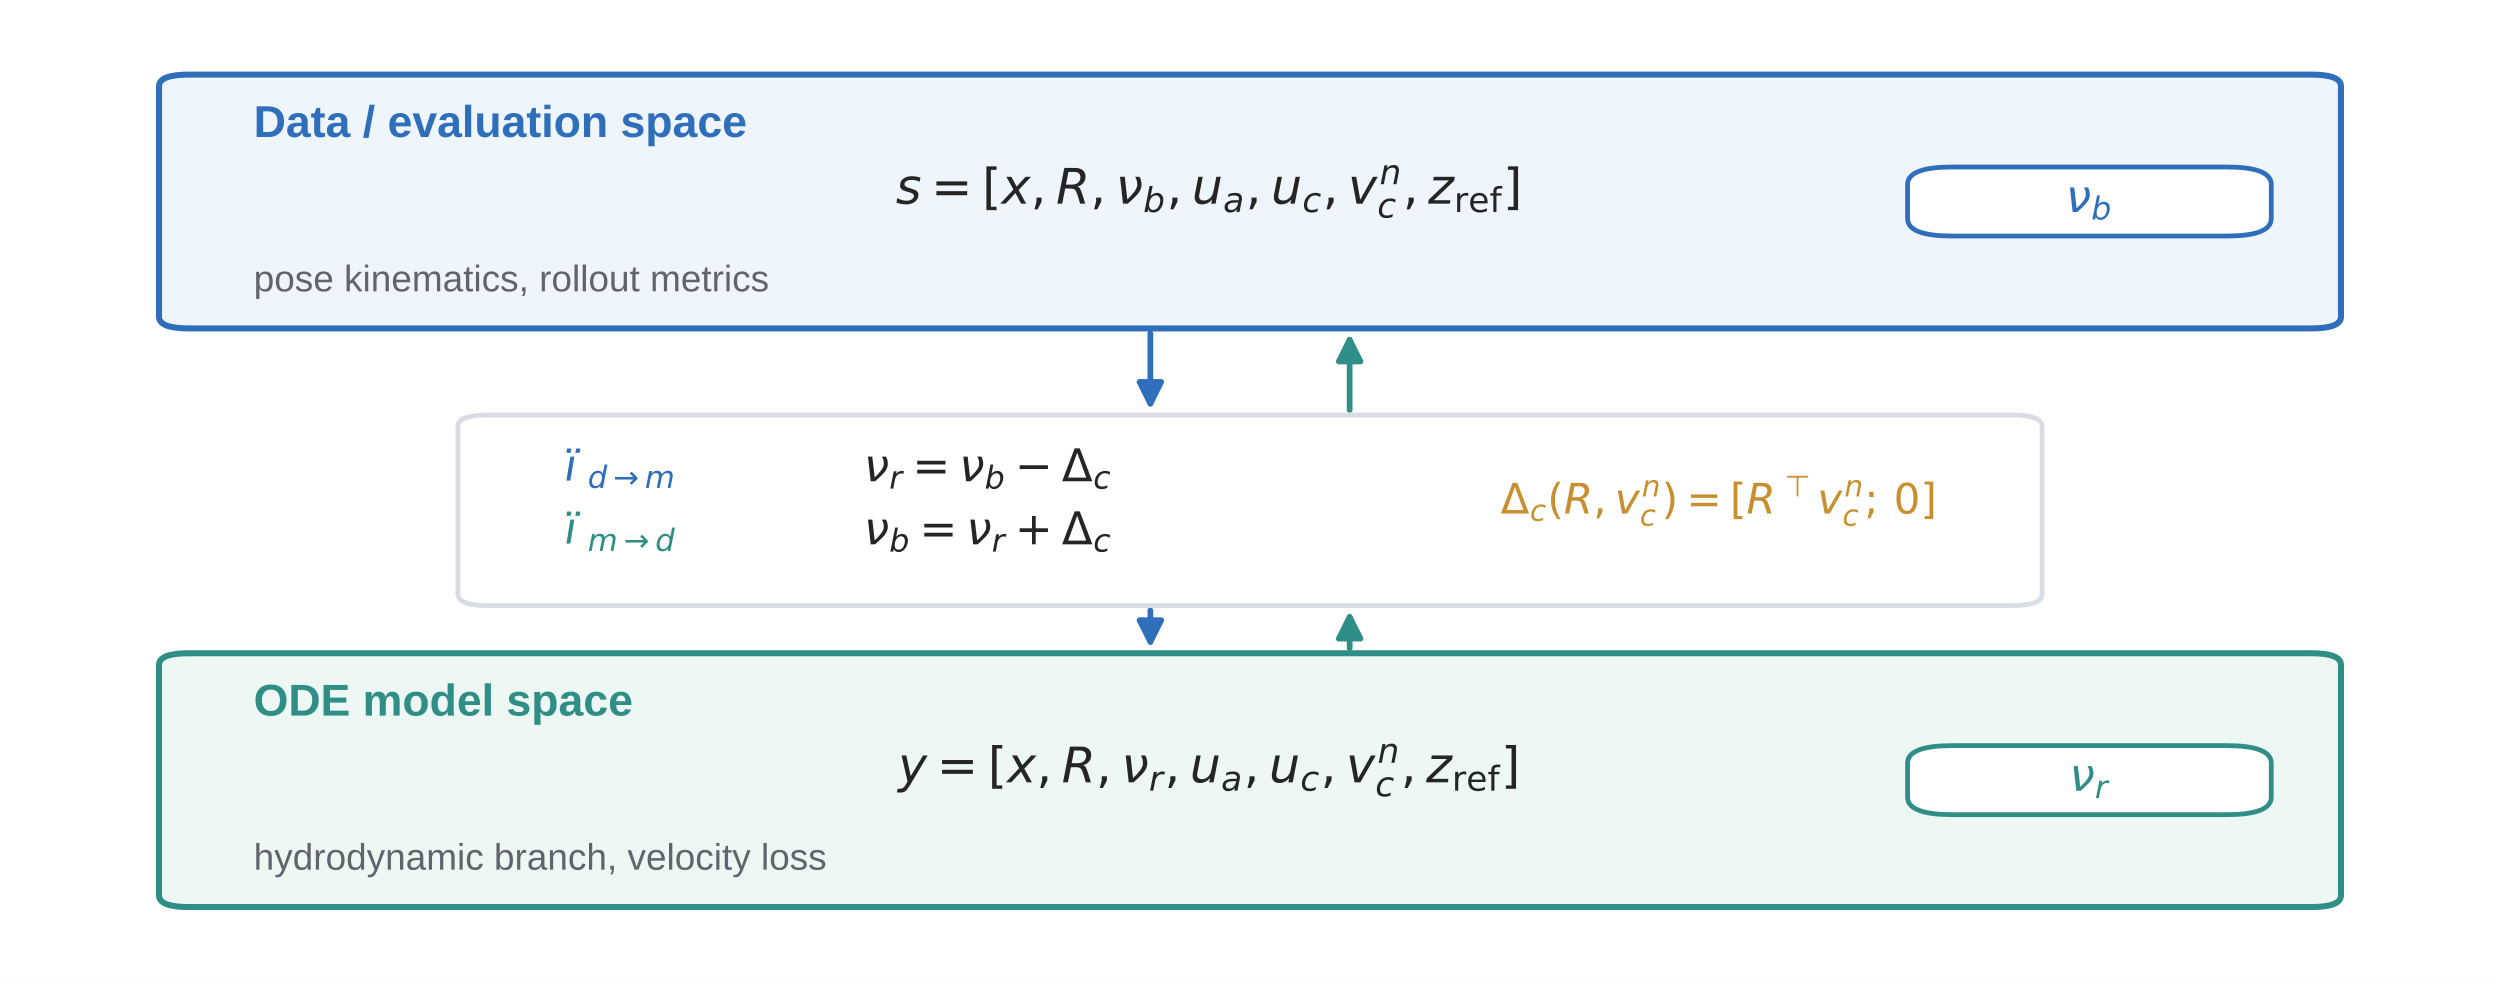
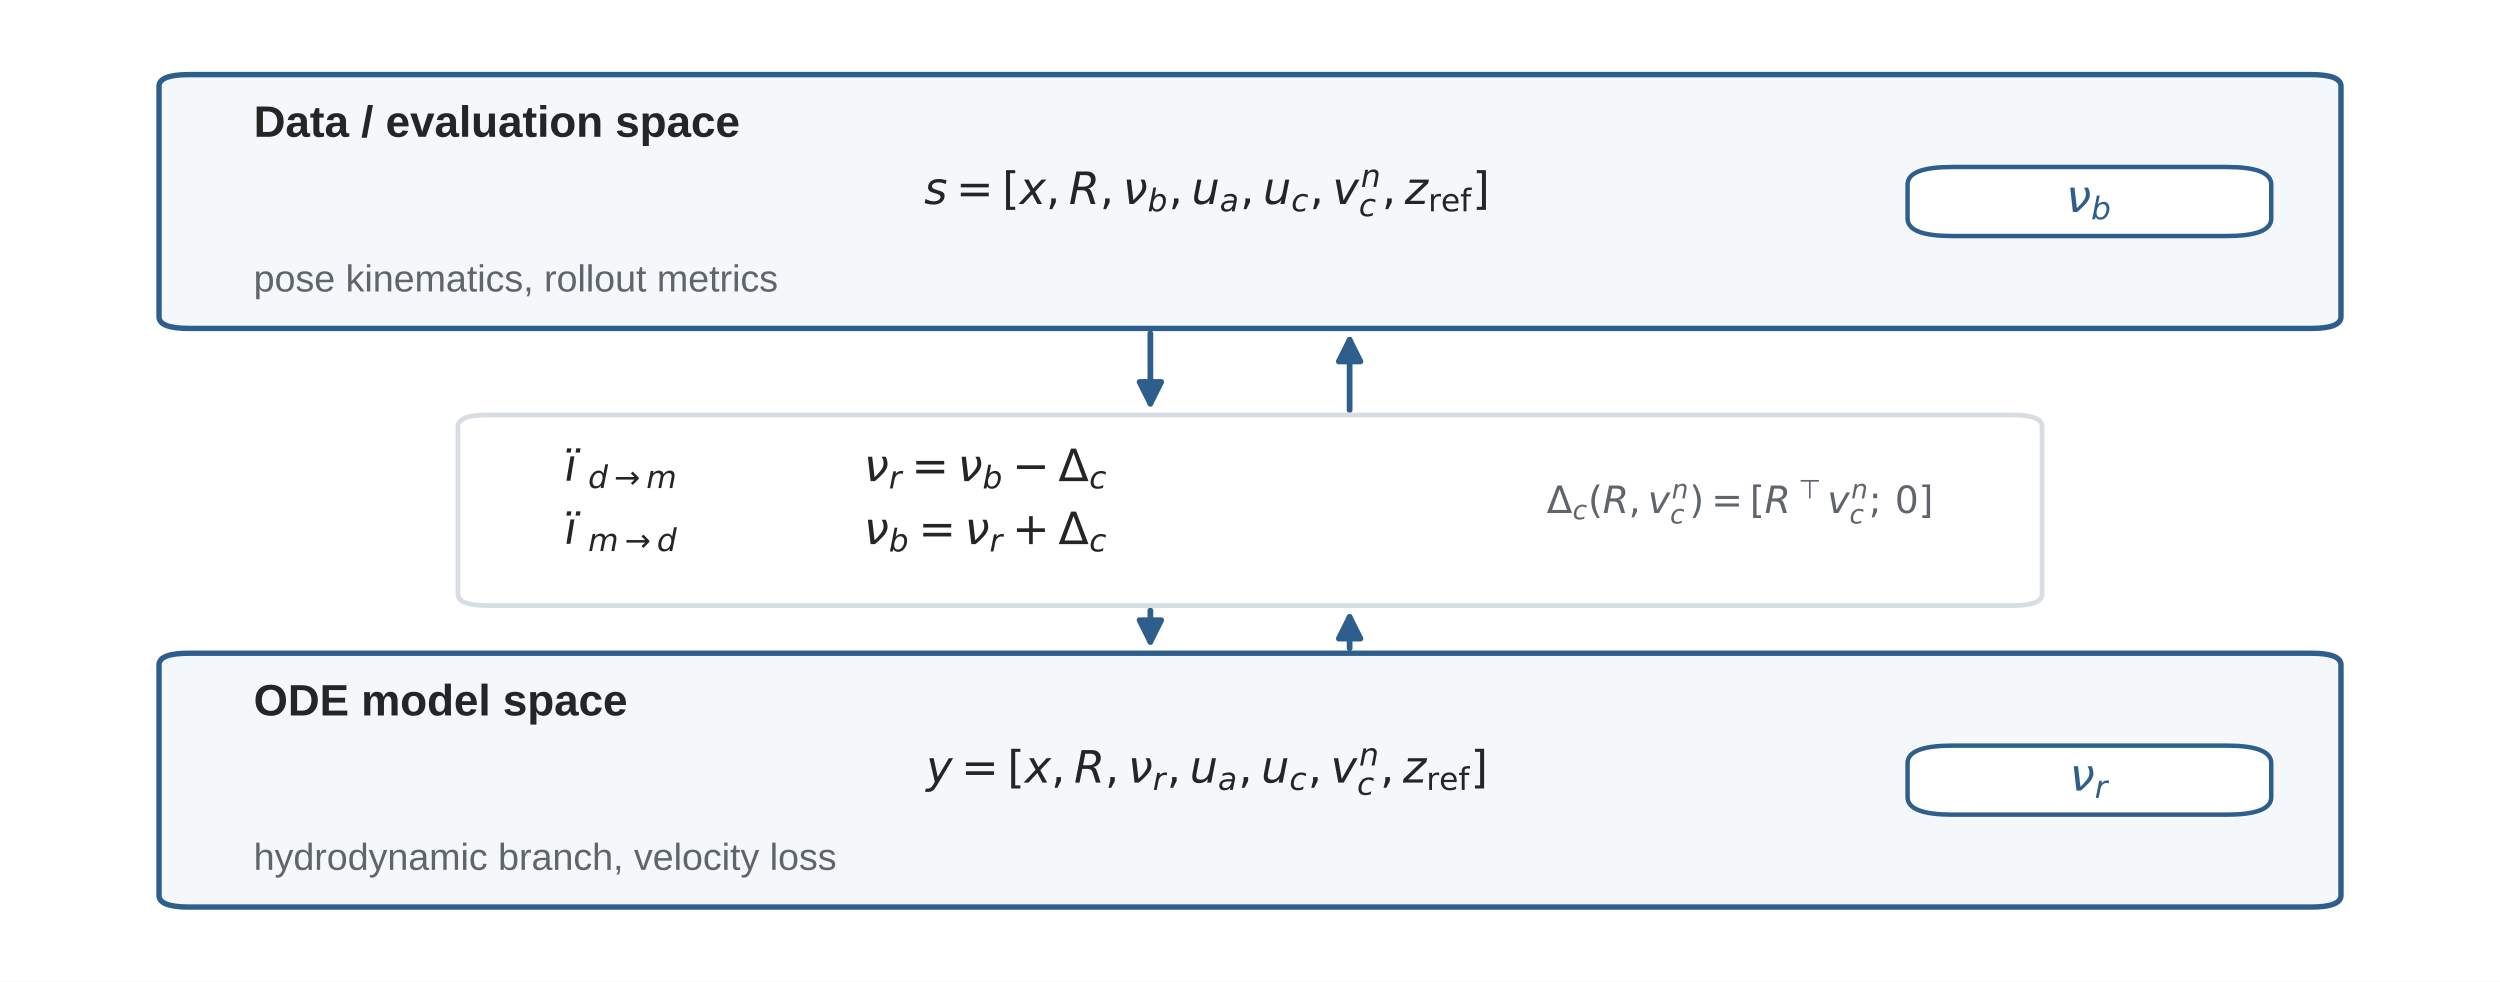
<svg xmlns="http://www.w3.org/2000/svg" width="392.4pt" height="154.08pt" viewBox="0 0 392.4 154.08" version="1.1">
  <defs>
    <style type="text/css">*{stroke-linejoin: round; stroke-linecap: butt}</style>
  </defs>
  <g id="figure_1">
    <g id="patch_1">
-       <path d="M 0 154.08  L 392.4 154.08  L 392.4 0  L 0 0  z " style="fill: #ffffff" />
+       <path d="M 0 154.08 L 392.4 154.08 L 392.4 0 L 0 0 z " style="fill: #ffffff" />
    </g>
    <g id="axes_1">
      <g id="patch_2">
-         <path d="M 29.651 51.549  L 362.749 51.549  Q 367.44 51.549 367.44 49.717  L 367.44 13.542  Q 367.44 11.71 362.749 11.71  L 29.651 11.71  Q 24.96 11.71 24.96 13.542  L 24.96 49.717  Q 24.96 51.549 29.651 51.549  z " clip-path="url(#p27d24c7f2d)" style="fill: #eef5fc; stroke: #2e6eba; stroke-width: 0.95; stroke-linejoin: miter" />
+         <path d="M 29.651 51.549 L 362.749 51.549 Q 367.44 51.549 367.44 49.717 L 367.44 13.542 Q 367.44 11.71 362.749 11.71 L 29.651 11.71 Q 24.96 11.71 24.96 13.542 L 24.96 49.717 Q 24.96 51.549 29.651 51.549 z " clip-path="url(#p1851b03bf4)" style="fill: #f4f8fb; stroke: #2e5e8c; stroke-width: 0.85; stroke-linejoin: miter" />
      </g>
      <g id="patch_3">
-         <path d="M 29.651 142.37  L 362.749 142.37  Q 367.44 142.37 367.44 140.538  L 367.44 104.363  Q 367.44 102.531 362.749 102.531  L 29.651 102.531  Q 24.96 102.531 24.96 104.363  L 24.96 140.538  Q 24.96 142.37 29.651 142.37  z " clip-path="url(#p27d24c7f2d)" style="fill: #edf7f4; stroke: #2f8e86; stroke-width: 0.95; stroke-linejoin: miter" />
+         <path d="M 29.651 142.37 L 362.749 142.37 Q 367.44 142.37 367.44 140.538 L 367.44 104.363 Q 367.44 102.531 362.749 102.531 L 29.651 102.531 Q 24.96 102.531 24.96 104.363 L 24.96 140.538 Q 24.96 142.37 29.651 142.37 z " clip-path="url(#p1851b03bf4)" style="fill: #f4f8fb; stroke: #2e5e8c; stroke-width: 0.85; stroke-linejoin: miter" />
      </g>
      <g id="patch_4">
-         <path d="M 180.562 52.327  Q 180.562 58.343 180.562 63.352  " clip-path="url(#p27d24c7f2d)" style="fill: none; stroke: #2e6eba; stroke-width: 0.9; stroke-linecap: round" />
-         <path d="M 182.262 59.952  L 180.562 63.352  L 178.862 59.952  z " clip-path="url(#p27d24c7f2d)" style="fill: #2e6eba; stroke: #2e6eba; stroke-width: 0.9; stroke-linecap: round" />
+         <path d="M 180.562 52.327 Q 180.562 58.343 180.562 63.352 " clip-path="url(#p1851b03bf4)" style="fill: none; stroke: #2e5e8c; stroke-width: 0.9; stroke-linecap: round" />
+         <path d="M 182.262 59.952 L 180.562 63.352 L 178.862 59.952 z " clip-path="url(#p1851b03bf4)" style="fill: #2e5e8c; stroke: #2e5e8c; stroke-width: 0.9; stroke-linecap: round" />
      </g>
      <g id="patch_5">
-         <path d="M 180.562 95.831  Q 180.562 98.792 180.562 100.746  " clip-path="url(#p27d24c7f2d)" style="fill: none; stroke: #2e6eba; stroke-width: 0.9; stroke-linecap: round" />
-         <path d="M 182.262 97.346  L 180.562 100.746  L 178.862 97.346  z " clip-path="url(#p27d24c7f2d)" style="fill: #2e6eba; stroke: #2e6eba; stroke-width: 0.9; stroke-linecap: round" />
+         <path d="M 180.562 95.831 Q 180.562 98.792 180.562 100.746 " clip-path="url(#p1851b03bf4)" style="fill: none; stroke: #2e5e8c; stroke-width: 0.9; stroke-linecap: round" />
+         <path d="M 182.262 97.346 L 180.562 100.746 L 178.862 97.346 z " clip-path="url(#p1851b03bf4)" style="fill: #2e5e8c; stroke: #2e5e8c; stroke-width: 0.9; stroke-linecap: round" />
      </g>
      <g id="patch_6">
-         <path d="M 211.838 101.751  Q 211.838 98.791 211.838 96.836  " clip-path="url(#p27d24c7f2d)" style="fill: none; stroke: #2f8e86; stroke-width: 0.9; stroke-linecap: round" />
-         <path d="M 210.138 100.236  L 211.838 96.836  L 213.538 100.236  z " clip-path="url(#p27d24c7f2d)" style="fill: #2f8e86; stroke: #2f8e86; stroke-width: 0.9; stroke-linecap: round" />
+         <path d="M 211.838 101.751 Q 211.838 98.791 211.838 96.836 " clip-path="url(#p1851b03bf4)" style="fill: none; stroke: #2e5e8c; stroke-width: 0.9; stroke-linecap: round" />
+         <path d="M 210.138 100.236 L 211.838 96.836 L 213.538 100.236 z " clip-path="url(#p1851b03bf4)" style="fill: #2e5e8c; stroke: #2e5e8c; stroke-width: 0.9; stroke-linecap: round" />
      </g>
      <g id="patch_7">
-         <path d="M 211.838 64.356  Q 211.838 58.34 211.838 53.331  " clip-path="url(#p27d24c7f2d)" style="fill: none; stroke: #2f8e86; stroke-width: 0.9; stroke-linecap: round" />
-         <path d="M 210.138 56.731  L 211.838 53.331  L 213.538 56.731  z " clip-path="url(#p27d24c7f2d)" style="fill: #2f8e86; stroke: #2f8e86; stroke-width: 0.9; stroke-linecap: round" />
+         <path d="M 211.838 64.356 Q 211.838 58.34 211.838 53.331 " clip-path="url(#p1851b03bf4)" style="fill: none; stroke: #2e5e8c; stroke-width: 0.9; stroke-linecap: round" />
+         <path d="M 210.138 56.731 L 211.838 53.331 L 213.538 56.731 z " clip-path="url(#p1851b03bf4)" style="fill: #2e5e8c; stroke: #2e5e8c; stroke-width: 0.9; stroke-linecap: round" />
      </g>
      <g id="text_1">
-         <text style="font-weight: 700; font-size: 7px; font-family: 'Arial', 'Helvetica', 'DejaVu Sans', sans-serif; text-anchor: start; fill: #2e6eba" x="39.816" y="21.505" transform="rotate(-0 39.816 21.50455)">Data / evaluation space</text>
+         <text style="font-weight: 700; font-size: 6.9px; font-family: 'Arial', 'Helvetica', 'DejaVu Sans', sans-serif; text-anchor: start; fill: #252525" x="39.816" y="21.478" transform="rotate(-0 39.816 21.47802)">Data / evaluation space</text>
      </g>
      <g id="text_2">
-         <g style="fill: #252525" transform="translate(140.619 32.76816)">
-           <text>
-             <tspan x="0" y="-0.798" style="font-style: oblique; font-size: 7.7px; font-family: 'DejaVu Sans'; fill: #252525">s</tspan>
-             <tspan x="16.575" y="-0.798" style="font-style: oblique; font-size: 7.7px; font-family: 'DejaVu Sans'; fill: #252525">x</tspan>
-             <tspan x="25.135" y="-0.798" style="font-style: oblique; font-size: 7.7px; font-family: 'DejaVu Sans'; fill: #252525">R</tspan>
-             <tspan x="34.493" y="-0.798" style="font-style: oblique; font-size: 7.7px; font-family: 'DejaVu Sans'; fill: #252525">ν</tspan>
-             <tspan x="46.458" y="-0.798" style="font-style: oblique; font-size: 7.7px; font-family: 'DejaVu Sans'; fill: #252525">u</tspan>
-             <tspan x="58.886" y="-0.798" style="font-style: oblique; font-size: 7.7px; font-family: 'DejaVu Sans'; fill: #252525">u</tspan>
-             <tspan x="70.973" y="-0.798" style="font-style: oblique; font-size: 7.7px; font-family: 'DejaVu Sans'; fill: #252525">v</tspan>
-             <tspan x="83.547" y="-0.798" style="font-style: oblique; font-size: 7.7px; font-family: 'DejaVu Sans'; fill: #252525">z</tspan>
-             <tspan x="5.548" y="-0.798" style="font-size: 7.7px; font-family: 'DejaVu Sans'; fill: #252525">=</tspan>
-             <tspan x="13.551" y="-0.798" style="font-size: 7.7px; font-family: 'DejaVu Sans'; fill: #252525">[</tspan>
-             <tspan x="21.161" y="-0.798" style="font-size: 7.7px; font-family: 'DejaVu Sans'; fill: #252525">,</tspan>
-             <tspan x="30.519" y="-0.798" style="font-size: 7.7px; font-family: 'DejaVu Sans'; fill: #252525">,</tspan>
-             <tspan x="42.484" y="-0.798" style="font-size: 7.7px; font-family: 'DejaVu Sans'; fill: #252525">,</tspan>
-             <tspan x="54.913" y="-0.798" style="font-size: 7.7px; font-family: 'DejaVu Sans'; fill: #252525">,</tspan>
-             <tspan x="66.999" y="-0.798" style="font-size: 7.7px; font-family: 'DejaVu Sans'; fill: #252525">,</tspan>
-             <tspan x="79.574" y="-0.798" style="font-size: 7.7px; font-family: 'DejaVu Sans'; fill: #252525">,</tspan>
-             <tspan x="95.312" y="-0.798" style="font-size: 7.7px; font-family: 'DejaVu Sans'; fill: #252525">]</tspan>
-             <tspan x="38.822" y="0.514" style="font-style: oblique; font-size: 5.39px; font-family: 'DejaVu Sans'; fill: #252525">b</tspan>
-             <tspan x="51.37" y="0.514" style="font-style: oblique; font-size: 5.39px; font-family: 'DejaVu Sans'; fill: #252525">a</tspan>
-             <tspan x="63.798" y="0.514" style="font-style: oblique; font-size: 5.39px; font-family: 'DejaVu Sans'; fill: #252525">c</tspan>
-             <tspan x="75.559" y="1.389" style="font-style: oblique; font-size: 5.39px; font-family: 'DejaVu Sans'; fill: #252525">c</tspan>
-             <tspan x="75.916" y="-3.861" style="font-style: oblique; font-size: 5.39px; font-family: 'DejaVu Sans'; fill: #252525">n</tspan>
-             <tspan x="87.615" y="0.514" style="font-size: 5.39px; font-family: 'DejaVu Sans'; fill: #252525">r</tspan>
-             <tspan x="89.845" y="0.514" style="font-size: 5.39px; font-family: 'DejaVu Sans'; fill: #252525">e</tspan>
-             <tspan x="93.183" y="0.514" style="font-size: 5.39px; font-family: 'DejaVu Sans'; fill: #252525">f</tspan>
+         <g style="fill: #252525" transform="translate(145.0605 32.59666)">
+           <text>
+             <tspan x="0" y="-0.575" style="font-style: oblique; font-size: 7px; font-family: 'DejaVu Sans'; fill: #252525">s</tspan>
+             <tspan x="14.971" y="-0.575" style="font-style: oblique; font-size: 7px; font-family: 'DejaVu Sans'; fill: #252525">x</tspan>
+             <tspan x="22.702" y="-0.575" style="font-style: oblique; font-size: 7px; font-family: 'DejaVu Sans'; fill: #252525">R</tspan>
+             <tspan x="31.155" y="-0.575" style="font-style: oblique; font-size: 7px; font-family: 'DejaVu Sans'; fill: #252525">ν</tspan>
+             <tspan x="41.956" y="-0.575" style="font-style: oblique; font-size: 7px; font-family: 'DejaVu Sans'; fill: #252525">u</tspan>
+             <tspan x="53.175" y="-0.575" style="font-style: oblique; font-size: 7px; font-family: 'DejaVu Sans'; fill: #252525">u</tspan>
+             <tspan x="64.086" y="-0.575" style="font-style: oblique; font-size: 7px; font-family: 'DejaVu Sans'; fill: #252525">v</tspan>
+             <tspan x="75.427" y="-0.575" style="font-style: oblique; font-size: 7px; font-family: 'DejaVu Sans'; fill: #252525">z</tspan>
+             <tspan x="5.011" y="-0.575" style="font-size: 7px; font-family: 'DejaVu Sans'; fill: #252525">=</tspan>
+             <tspan x="12.24" y="-0.575" style="font-size: 7px; font-family: 'DejaVu Sans'; fill: #252525">[</tspan>
+             <tspan x="19.113" y="-0.575" style="font-size: 7px; font-family: 'DejaVu Sans'; fill: #252525">,</tspan>
+             <tspan x="27.566" y="-0.575" style="font-size: 7px; font-family: 'DejaVu Sans'; fill: #252525">,</tspan>
+             <tspan x="38.367" y="-0.575" style="font-size: 7px; font-family: 'DejaVu Sans'; fill: #252525">,</tspan>
+             <tspan x="49.586" y="-0.575" style="font-size: 7px; font-family: 'DejaVu Sans'; fill: #252525">,</tspan>
+             <tspan x="60.497" y="-0.575" style="font-size: 7px; font-family: 'DejaVu Sans'; fill: #252525">,</tspan>
+             <tspan x="71.838" y="-0.575" style="font-size: 7px; font-family: 'DejaVu Sans'; fill: #252525">,</tspan>
+             <tspan x="86.047" y="-0.575" style="font-size: 7px; font-family: 'DejaVu Sans'; fill: #252525">]</tspan>
+             <tspan x="35.065" y="0.573" style="font-style: oblique; font-size: 4.9px; font-family: 'DejaVu Sans'; fill: #252525">b</tspan>
+             <tspan x="46.392" y="0.573" style="font-style: oblique; font-size: 4.9px; font-family: 'DejaVu Sans'; fill: #252525">a</tspan>
+             <tspan x="57.612" y="0.573" style="font-style: oblique; font-size: 4.9px; font-family: 'DejaVu Sans'; fill: #252525">c</tspan>
+             <tspan x="68.228" y="1.339" style="font-style: oblique; font-size: 4.9px; font-family: 'DejaVu Sans'; fill: #252525">c</tspan>
+             <tspan x="68.541" y="-3.255" style="font-style: oblique; font-size: 4.9px; font-family: 'DejaVu Sans'; fill: #252525">n</tspan>
+             <tspan x="79.101" y="0.573" style="font-size: 4.9px; font-family: 'DejaVu Sans'; fill: #252525">r</tspan>
+             <tspan x="81.116" y="0.573" style="font-size: 4.9px; font-family: 'DejaVu Sans'; fill: #252525">e</tspan>
+             <tspan x="84.13" y="0.573" style="font-size: 4.9px; font-family: 'DejaVu Sans'; fill: #252525">f</tspan>
          </text>
        </g>
      </g>
      <g id="text_3">
-         <text style="font-size: 5.8px; font-family: 'Arial', 'Helvetica', 'DejaVu Sans', sans-serif; text-anchor: start; fill: #60646b" x="39.816" y="45.722" transform="rotate(-0 39.816 45.72179)">pose kinematics, rollout metrics</text>
+         <text style="font-size: 5.9px; font-family: 'Arial', 'Helvetica', 'DejaVu Sans', sans-serif; text-anchor: start; fill: #60646b" x="39.816" y="45.748" transform="rotate(-0 39.816 45.74764)">pose kinematics, rollout metrics</text>
      </g>
      <g id="patch_8">
-         <path d="M 306.451 37.048  L 349.456 37.048  Q 356.494 37.048 356.494 34.301  L 356.494 28.958  Q 356.494 26.211 349.456 26.211  L 306.451 26.211  Q 299.413 26.211 299.413 28.958  L 299.413 34.301  Q 299.413 37.048 306.451 37.048  z " clip-path="url(#p27d24c7f2d)" style="fill: #ffffff; stroke: #2e6eba; stroke-width: 0.75; stroke-linejoin: miter" />
+         <path d="M 306.451 37.048 L 349.456 37.048 Q 356.494 37.048 356.494 34.301 L 356.494 28.958 Q 356.494 26.211 349.456 26.211 L 306.451 26.211 Q 299.413 26.211 299.413 28.958 L 299.413 34.301 Q 299.413 37.048 306.451 37.048 z " clip-path="url(#p1851b03bf4)" style="fill: #ffffff; stroke: #2e5e8c; stroke-width: 0.7; stroke-linejoin: miter" />
      </g>
      <g id="text_4">
-         <g style="fill: #2e6eba" transform="translate(324.2615 33.47005)">
-           <text>
-             <tspan x="0" y="-0.172" style="font-style: oblique; font-size: 7.1px; font-family: 'DejaVu Sans'; fill: #2e6eba">ν</tspan>
-             <tspan x="3.98" y="0.977" style="font-style: oblique; font-size: 4.97px; font-family: 'DejaVu Sans'; fill: #2e6eba">b</tspan>
+         <g style="fill: #2e5e8c" transform="translate(324.3135 33.44413)">
+           <text>
+             <tspan x="0" y="-0.172" style="font-style: oblique; font-size: 7px; font-family: 'DejaVu Sans'; fill: #2e5e8c">ν</tspan>
+             <tspan x="3.91" y="0.977" style="font-style: oblique; font-size: 4.9px; font-family: 'DejaVu Sans'; fill: #2e5e8c">b</tspan>
          </text>
        </g>
      </g>
      <g id="patch_9">
-         <path d="M 76.566 95.052  L 315.834 95.052  Q 320.525 95.052 320.525 93.22  L 320.525 66.966  Q 320.525 65.134 315.834 65.134  L 76.566 65.134  Q 71.875 65.134 71.875 66.966  L 71.875 93.22  Q 71.875 95.052 76.566 95.052  z " clip-path="url(#p27d24c7f2d)" style="fill: #ffffff; stroke: #d8dde3; stroke-width: 0.75; stroke-linejoin: miter" />
+         <path d="M 76.566 95.052 L 315.834 95.052 Q 320.525 95.052 320.525 93.22 L 320.525 66.966 Q 320.525 65.134 315.834 65.134 L 76.566 65.134 Q 71.875 65.134 71.875 66.966 L 71.875 93.22 Q 71.875 95.052 76.566 95.052 z " clip-path="url(#p1851b03bf4)" style="fill: #ffffff; stroke: #d8dde3; stroke-width: 0.75; stroke-linejoin: miter" />
      </g>
      <g id="text_5">
-         <g style="fill: #2e6eba" transform="translate(88.686 76.38637)">
-           <text>
-             <tspan x="0" y="-0.953" style="font-style: italic; font-size: 6.9px; font-family: 'STIXNonUnicode'; fill: #2e6eba"></tspan>
-             <tspan x="3.566" y="0.195" style="font-style: oblique; font-size: 4.83px; font-family: 'DejaVu Sans'; fill: #2e6eba">d</tspan>
-             <tspan x="12.529" y="0.195" style="font-style: oblique; font-size: 4.83px; font-family: 'DejaVu Sans'; fill: #2e6eba">m</tspan>
-             <tspan x="7.559" y="0.195" style="font-size: 4.83px; font-family: 'DejaVu Sans'; fill: #2e6eba">→</tspan>
+         <g style="fill: #252525" transform="translate(88.686 76.41229)">
+           <text>
+             <tspan x="0" y="-0.953" style="font-style: italic; font-size: 7px; font-family: 'STIXNonUnicode'; fill: #252525"></tspan>
+             <tspan x="3.63" y="0.195" style="font-style: oblique; font-size: 4.9px; font-family: 'DejaVu Sans'; fill: #252525">d</tspan>
+             <tspan x="12.755" y="0.195" style="font-style: oblique; font-size: 4.9px; font-family: 'DejaVu Sans'; fill: #252525">m</tspan>
+             <tspan x="7.695" y="0.195" style="font-size: 4.9px; font-family: 'DejaVu Sans'; fill: #252525">→</tspan>
          </text>
        </g>
      </g>
      <g id="text_6">
-         <g style="fill: #252525" transform="translate(135.6012 76.43322)">
-           <text>
-             <tspan x="0" y="-0.891" style="font-style: oblique; font-size: 7.1px; font-family: 'DejaVu Sans'; fill: #252525">ν</tspan>
-             <tspan x="14.968" y="-0.891" style="font-style: oblique; font-size: 7.1px; font-family: 'DejaVu Sans'; fill: #252525">ν</tspan>
-             <tspan x="3.98" y="0.258" style="font-style: oblique; font-size: 4.97px; font-family: 'DejaVu Sans'; fill: #252525">r</tspan>
-             <tspan x="18.948" y="0.258" style="font-style: oblique; font-size: 4.97px; font-family: 'DejaVu Sans'; fill: #252525">b</tspan>
-             <tspan x="35.993" y="0.258" style="font-style: oblique; font-size: 4.97px; font-family: 'DejaVu Sans'; fill: #252525">c</tspan>
-             <tspan x="7.61" y="-0.891" style="font-size: 7.1px; font-family: 'DejaVu Sans'; fill: #252525">=</tspan>
-             <tspan x="23.694" y="-0.891" style="font-size: 7.1px; font-family: 'DejaVu Sans'; fill: #252525">−</tspan>
-             <tspan x="31.052" y="-0.891" style="font-size: 7.1px; font-family: 'DejaVu Sans'; fill: #252525">Δ</tspan>
+         <g style="fill: #252525" transform="translate(135.6012 76.40737)">
+           <text>
+             <tspan x="0" y="-0.891" style="font-style: oblique; font-size: 7px; font-family: 'DejaVu Sans'; fill: #252525">ν</tspan>
+             <tspan x="14.709" y="-0.891" style="font-style: oblique; font-size: 7px; font-family: 'DejaVu Sans'; fill: #252525">ν</tspan>
+             <tspan x="3.91" y="0.258" style="font-style: oblique; font-size: 4.9px; font-family: 'DejaVu Sans'; fill: #252525">r</tspan>
+             <tspan x="18.619" y="0.258" style="font-style: oblique; font-size: 4.9px; font-family: 'DejaVu Sans'; fill: #252525">b</tspan>
+             <tspan x="35.369" y="0.258" style="font-style: oblique; font-size: 4.9px; font-family: 'DejaVu Sans'; fill: #252525">c</tspan>
+             <tspan x="7.48" y="-0.891" style="font-size: 7px; font-family: 'DejaVu Sans'; fill: #252525">=</tspan>
+             <tspan x="23.285" y="-0.891" style="font-size: 7px; font-family: 'DejaVu Sans'; fill: #252525">−</tspan>
+             <tspan x="30.514" y="-0.891" style="font-size: 7px; font-family: 'DejaVu Sans'; fill: #252525">Δ</tspan>
          </text>
        </g>
      </g>
      <g id="text_7">
-         <g style="fill: #2f8e86" transform="translate(88.686 86.27744)">
-           <text>
-             <tspan x="0" y="-0.953" style="font-style: italic; font-size: 6.9px; font-family: 'STIXNonUnicode'; fill: #2f8e86"></tspan>
-             <tspan x="3.566" y="0.195" style="font-style: oblique; font-size: 4.83px; font-family: 'DejaVu Sans'; fill: #2f8e86">m</tspan>
-             <tspan x="14.162" y="0.195" style="font-style: oblique; font-size: 4.83px; font-family: 'DejaVu Sans'; fill: #2f8e86">d</tspan>
-             <tspan x="9.192" y="0.195" style="font-size: 4.83px; font-family: 'DejaVu Sans'; fill: #2f8e86">→</tspan>
+         <g style="fill: #252525" transform="translate(88.686 86.30336)">
+           <text>
+             <tspan x="0" y="-0.953" style="font-style: italic; font-size: 7px; font-family: 'STIXNonUnicode'; fill: #252525"></tspan>
+             <tspan x="3.63" y="0.195" style="font-style: oblique; font-size: 4.9px; font-family: 'DejaVu Sans'; fill: #252525">m</tspan>
+             <tspan x="14.418" y="0.195" style="font-style: oblique; font-size: 4.9px; font-family: 'DejaVu Sans'; fill: #252525">d</tspan>
+             <tspan x="9.358" y="0.195" style="font-size: 4.9px; font-family: 'DejaVu Sans'; fill: #252525">→</tspan>
          </text>
        </g>
      </g>
      <g id="text_8">
-         <g style="fill: #252525" transform="translate(135.6012 86.32429)">
-           <text>
-             <tspan x="0" y="-0.891" style="font-style: oblique; font-size: 7.1px; font-family: 'DejaVu Sans'; fill: #252525">ν</tspan>
-             <tspan x="16.083" y="-0.891" style="font-style: oblique; font-size: 7.1px; font-family: 'DejaVu Sans'; fill: #252525">ν</tspan>
-             <tspan x="3.98" y="0.258" style="font-style: oblique; font-size: 4.97px; font-family: 'DejaVu Sans'; fill: #252525">b</tspan>
-             <tspan x="20.063" y="0.258" style="font-style: oblique; font-size: 4.97px; font-family: 'DejaVu Sans'; fill: #252525">r</tspan>
-             <tspan x="35.993" y="0.258" style="font-style: oblique; font-size: 4.97px; font-family: 'DejaVu Sans'; fill: #252525">c</tspan>
-             <tspan x="8.725" y="-0.891" style="font-size: 7.1px; font-family: 'DejaVu Sans'; fill: #252525">=</tspan>
-             <tspan x="23.694" y="-0.891" style="font-size: 7.1px; font-family: 'DejaVu Sans'; fill: #252525">+</tspan>
-             <tspan x="31.052" y="-0.891" style="font-size: 7.1px; font-family: 'DejaVu Sans'; fill: #252525">Δ</tspan>
+         <g style="fill: #252525" transform="translate(135.6012 86.29844)">
+           <text>
+             <tspan x="0" y="-0.891" style="font-style: oblique; font-size: 7px; font-family: 'DejaVu Sans'; fill: #252525">ν</tspan>
+             <tspan x="15.805" y="-0.891" style="font-style: oblique; font-size: 7px; font-family: 'DejaVu Sans'; fill: #252525">ν</tspan>
+             <tspan x="3.91" y="0.258" style="font-style: oblique; font-size: 4.9px; font-family: 'DejaVu Sans'; fill: #252525">b</tspan>
+             <tspan x="19.715" y="0.258" style="font-style: oblique; font-size: 4.9px; font-family: 'DejaVu Sans'; fill: #252525">r</tspan>
+             <tspan x="35.369" y="0.258" style="font-style: oblique; font-size: 4.9px; font-family: 'DejaVu Sans'; fill: #252525">c</tspan>
+             <tspan x="8.576" y="-0.891" style="font-size: 7px; font-family: 'DejaVu Sans'; fill: #252525">=</tspan>
+             <tspan x="23.285" y="-0.891" style="font-size: 7px; font-family: 'DejaVu Sans'; fill: #252525">+</tspan>
+             <tspan x="30.514" y="-0.891" style="font-size: 7px; font-family: 'DejaVu Sans'; fill: #252525">Δ</tspan>
          </text>
        </g>
      </g>
      <g id="text_9">
-         <g style="fill: #c78f2d" transform="translate(235.536 81.4903)">
-           <text>
-             <tspan x="0" y="-0.886" style="font-size: 6.6px; font-family: 'DejaVu Sans'; fill: #c78f2d">Δ</tspan>
-             <tspan x="7.34" y="-0.886" style="font-size: 6.6px; font-family: 'DejaVu Sans'; fill: #c78f2d">(</tspan>
-             <tspan x="14.528" y="-0.886" style="font-size: 6.6px; font-family: 'DejaVu Sans'; fill: #c78f2d">,</tspan>
-             <tspan x="25.289" y="-0.886" style="font-size: 6.6px; font-family: 'DejaVu Sans'; fill: #c78f2d">)</tspan>
-             <tspan x="29.164" y="-0.886" style="font-size: 6.6px; font-family: 'DejaVu Sans'; fill: #c78f2d">=</tspan>
-             <tspan x="36.006" y="-0.886" style="font-size: 6.6px; font-family: 'DejaVu Sans'; fill: #c78f2d">[</tspan>
-             <tspan x="57.087" y="-0.886" style="font-size: 6.6px; font-family: 'DejaVu Sans'; fill: #c78f2d">;</tspan>
-             <tspan x="61.686" y="-0.886" style="font-size: 6.6px; font-family: 'DejaVu Sans'; fill: #c78f2d">0</tspan>
-             <tspan x="65.901" y="-0.886" style="font-size: 6.6px; font-family: 'DejaVu Sans'; fill: #c78f2d">]</tspan>
-             <tspan x="4.599" y="0.263" style="font-style: oblique; font-size: 4.62px; font-family: 'DejaVu Sans'; fill: #c78f2d">c</tspan>
-             <tspan x="21.845" y="1.028" style="font-style: oblique; font-size: 4.62px; font-family: 'DejaVu Sans'; fill: #c78f2d">c</tspan>
-             <tspan x="22.158" y="-3.566" style="font-style: oblique; font-size: 4.62px; font-family: 'DejaVu Sans'; fill: #c78f2d">n</tspan>
-             <tspan x="53.644" y="1.028" style="font-style: oblique; font-size: 4.62px; font-family: 'DejaVu Sans'; fill: #c78f2d">c</tspan>
-             <tspan x="53.957" y="-3.566" style="font-style: oblique; font-size: 4.62px; font-family: 'DejaVu Sans'; fill: #c78f2d">n</tspan>
-             <tspan x="9.925" y="-0.886" style="font-style: oblique; font-size: 6.6px; font-family: 'DejaVu Sans'; fill: #c78f2d">R</tspan>
-             <tspan x="17.925" y="-0.886" style="font-style: oblique; font-size: 6.6px; font-family: 'DejaVu Sans'; fill: #c78f2d">v</tspan>
-             <tspan x="38.59" y="-0.886" style="font-style: oblique; font-size: 6.6px; font-family: 'DejaVu Sans'; fill: #c78f2d">R</tspan>
-             <tspan x="49.724" y="-0.886" style="font-style: oblique; font-size: 6.6px; font-family: 'DejaVu Sans'; fill: #c78f2d">v</tspan>
-             <tspan x="44.589" y="-3.566" style="font-size: 4.62px; font-family: 'DejaVu Sans'; fill: #c78f2d">⊤</tspan>
+         <g style="fill: #60646b" transform="translate(242.767 81.2838)">
+           <text>
+             <tspan x="0" y="-0.761" style="font-size: 5.9px; font-family: 'DejaVu Sans'; fill: #60646b">Δ</tspan>
+             <tspan x="6.502" y="-0.761" style="font-size: 5.9px; font-family: 'DejaVu Sans'; fill: #60646b">(</tspan>
+             <tspan x="12.876" y="-0.761" style="font-size: 5.9px; font-family: 'DejaVu Sans'; fill: #60646b">,</tspan>
+             <tspan x="22.403" y="-0.761" style="font-size: 5.9px; font-family: 'DejaVu Sans'; fill: #60646b">)</tspan>
+             <tspan x="25.84" y="-0.761" style="font-size: 5.9px; font-family: 'DejaVu Sans'; fill: #60646b">=</tspan>
+             <tspan x="31.907" y="-0.761" style="font-size: 5.9px; font-family: 'DejaVu Sans'; fill: #60646b">[</tspan>
+             <tspan x="50.566" y="-0.761" style="font-size: 5.9px; font-family: 'DejaVu Sans'; fill: #60646b">;</tspan>
+             <tspan x="54.644" y="-0.761" style="font-size: 5.9px; font-family: 'DejaVu Sans'; fill: #60646b">0</tspan>
+             <tspan x="58.382" y="-0.761" style="font-size: 5.9px; font-family: 'DejaVu Sans'; fill: #60646b">]</tspan>
+             <tspan x="4.076" y="0.223" style="font-style: oblique; font-size: 4.13px; font-family: 'DejaVu Sans'; fill: #60646b">c</tspan>
+             <tspan x="19.365" y="0.88" style="font-style: oblique; font-size: 4.13px; font-family: 'DejaVu Sans'; fill: #60646b">c</tspan>
+             <tspan x="19.633" y="-3.058" style="font-style: oblique; font-size: 4.13px; font-family: 'DejaVu Sans'; fill: #60646b">n</tspan>
+             <tspan x="47.528" y="0.88" style="font-style: oblique; font-size: 4.13px; font-family: 'DejaVu Sans'; fill: #60646b">c</tspan>
+             <tspan x="47.796" y="-3.058" style="font-style: oblique; font-size: 4.13px; font-family: 'DejaVu Sans'; fill: #60646b">n</tspan>
+             <tspan x="8.794" y="-0.761" style="font-style: oblique; font-size: 5.9px; font-family: 'DejaVu Sans'; fill: #60646b">R</tspan>
+             <tspan x="15.888" y="-0.761" style="font-style: oblique; font-size: 5.9px; font-family: 'DejaVu Sans'; fill: #60646b">v</tspan>
+             <tspan x="34.199" y="-0.761" style="font-style: oblique; font-size: 5.9px; font-family: 'DejaVu Sans'; fill: #60646b">R</tspan>
+             <tspan x="44.051" y="-0.761" style="font-style: oblique; font-size: 5.9px; font-family: 'DejaVu Sans'; fill: #60646b">v</tspan>
+             <tspan x="39.503" y="-3.058" style="font-size: 4.13px; font-family: 'DejaVu Sans'; fill: #60646b">⊤</tspan>
          </text>
        </g>
      </g>
      <g id="text_10">
-         <text style="font-weight: 700; font-size: 7px; font-family: 'Arial', 'Helvetica', 'DejaVu Sans', sans-serif; text-anchor: start; fill: #2f8e86" x="39.816" y="112.325" transform="rotate(-0 39.816 112.3253)">ODE model space</text>
+         <text style="font-weight: 700; font-size: 6.9px; font-family: 'Arial', 'Helvetica', 'DejaVu Sans', sans-serif; text-anchor: start; fill: #252525" x="39.816" y="112.299" transform="rotate(-0 39.816 112.2988)">ODE model space</text>
      </g>
      <g id="text_11">
-         <g style="fill: #252525" transform="translate(140.9655 123.589)">
-           <text>
-             <tspan x="0" y="-0.798" style="font-style: oblique; font-size: 7.7px; font-family: 'DejaVu Sans'; fill: #252525">y</tspan>
-             <tspan x="17.123" y="-0.798" style="font-style: oblique; font-size: 7.7px; font-family: 'DejaVu Sans'; fill: #252525">x</tspan>
-             <tspan x="25.683" y="-0.798" style="font-style: oblique; font-size: 7.7px; font-family: 'DejaVu Sans'; fill: #252525">R</tspan>
-             <tspan x="35.042" y="-0.798" style="font-style: oblique; font-size: 7.7px; font-family: 'DejaVu Sans'; fill: #252525">ν</tspan>
-             <tspan x="45.793" y="-0.798" style="font-style: oblique; font-size: 7.7px; font-family: 'DejaVu Sans'; fill: #252525">u</tspan>
-             <tspan x="58.222" y="-0.798" style="font-style: oblique; font-size: 7.7px; font-family: 'DejaVu Sans'; fill: #252525">u</tspan>
-             <tspan x="70.308" y="-0.798" style="font-style: oblique; font-size: 7.7px; font-family: 'DejaVu Sans'; fill: #252525">v</tspan>
-             <tspan x="82.882" y="-0.798" style="font-style: oblique; font-size: 7.7px; font-family: 'DejaVu Sans'; fill: #252525">z</tspan>
-             <tspan x="6.096" y="-0.798" style="font-size: 7.7px; font-family: 'DejaVu Sans'; fill: #252525">=</tspan>
-             <tspan x="14.1" y="-0.798" style="font-size: 7.7px; font-family: 'DejaVu Sans'; fill: #252525">[</tspan>
-             <tspan x="21.71" y="-0.798" style="font-size: 7.7px; font-family: 'DejaVu Sans'; fill: #252525">,</tspan>
-             <tspan x="31.068" y="-0.798" style="font-size: 7.7px; font-family: 'DejaVu Sans'; fill: #252525">,</tspan>
-             <tspan x="41.82" y="-0.798" style="font-size: 7.7px; font-family: 'DejaVu Sans'; fill: #252525">,</tspan>
-             <tspan x="54.248" y="-0.798" style="font-size: 7.7px; font-family: 'DejaVu Sans'; fill: #252525">,</tspan>
-             <tspan x="66.335" y="-0.798" style="font-size: 7.7px; font-family: 'DejaVu Sans'; fill: #252525">,</tspan>
-             <tspan x="78.909" y="-0.798" style="font-size: 7.7px; font-family: 'DejaVu Sans'; fill: #252525">,</tspan>
-             <tspan x="94.647" y="-0.798" style="font-size: 7.7px; font-family: 'DejaVu Sans'; fill: #252525">]</tspan>
-             <tspan x="39.371" y="0.514" style="font-style: oblique; font-size: 5.39px; font-family: 'DejaVu Sans'; fill: #252525">r</tspan>
-             <tspan x="50.705" y="0.514" style="font-style: oblique; font-size: 5.39px; font-family: 'DejaVu Sans'; fill: #252525">a</tspan>
-             <tspan x="63.133" y="0.514" style="font-style: oblique; font-size: 5.39px; font-family: 'DejaVu Sans'; fill: #252525">c</tspan>
-             <tspan x="74.895" y="1.389" style="font-style: oblique; font-size: 5.39px; font-family: 'DejaVu Sans'; fill: #252525">c</tspan>
-             <tspan x="75.252" y="-3.861" style="font-style: oblique; font-size: 5.39px; font-family: 'DejaVu Sans'; fill: #252525">n</tspan>
-             <tspan x="86.95" y="0.514" style="font-size: 5.39px; font-family: 'DejaVu Sans'; fill: #252525">r</tspan>
-             <tspan x="89.181" y="0.514" style="font-size: 5.39px; font-family: 'DejaVu Sans'; fill: #252525">e</tspan>
-             <tspan x="92.518" y="0.514" style="font-size: 5.39px; font-family: 'DejaVu Sans'; fill: #252525">f</tspan>
+         <g style="fill: #252525" transform="translate(145.3755 123.4175)">
+           <text>
+             <tspan x="0" y="-0.575" style="font-style: oblique; font-size: 7px; font-family: 'DejaVu Sans'; fill: #252525">y</tspan>
+             <tspan x="15.466" y="-0.575" style="font-style: oblique; font-size: 7px; font-family: 'DejaVu Sans'; fill: #252525">x</tspan>
+             <tspan x="23.198" y="-0.575" style="font-style: oblique; font-size: 7px; font-family: 'DejaVu Sans'; fill: #252525">R</tspan>
+             <tspan x="31.65" y="-0.575" style="font-style: oblique; font-size: 7px; font-family: 'DejaVu Sans'; fill: #252525">ν</tspan>
+             <tspan x="41.355" y="-0.575" style="font-style: oblique; font-size: 7px; font-family: 'DejaVu Sans'; fill: #252525">u</tspan>
+             <tspan x="52.575" y="-0.575" style="font-style: oblique; font-size: 7px; font-family: 'DejaVu Sans'; fill: #252525">u</tspan>
+             <tspan x="63.486" y="-0.575" style="font-style: oblique; font-size: 7px; font-family: 'DejaVu Sans'; fill: #252525">v</tspan>
+             <tspan x="74.827" y="-0.575" style="font-style: oblique; font-size: 7px; font-family: 'DejaVu Sans'; fill: #252525">z</tspan>
+             <tspan x="5.506" y="-0.575" style="font-size: 7px; font-family: 'DejaVu Sans'; fill: #252525">=</tspan>
+             <tspan x="12.735" y="-0.575" style="font-size: 7px; font-family: 'DejaVu Sans'; fill: #252525">[</tspan>
+             <tspan x="19.609" y="-0.575" style="font-size: 7px; font-family: 'DejaVu Sans'; fill: #252525">,</tspan>
+             <tspan x="28.062" y="-0.575" style="font-size: 7px; font-family: 'DejaVu Sans'; fill: #252525">,</tspan>
+             <tspan x="37.767" y="-0.575" style="font-size: 7px; font-family: 'DejaVu Sans'; fill: #252525">,</tspan>
+             <tspan x="48.986" y="-0.575" style="font-size: 7px; font-family: 'DejaVu Sans'; fill: #252525">,</tspan>
+             <tspan x="59.897" y="-0.575" style="font-size: 7px; font-family: 'DejaVu Sans'; fill: #252525">,</tspan>
+             <tspan x="71.238" y="-0.575" style="font-size: 7px; font-family: 'DejaVu Sans'; fill: #252525">,</tspan>
+             <tspan x="85.447" y="-0.575" style="font-size: 7px; font-family: 'DejaVu Sans'; fill: #252525">]</tspan>
+             <tspan x="35.561" y="0.573" style="font-style: oblique; font-size: 4.9px; font-family: 'DejaVu Sans'; fill: #252525">r</tspan>
+             <tspan x="45.792" y="0.573" style="font-style: oblique; font-size: 4.9px; font-family: 'DejaVu Sans'; fill: #252525">a</tspan>
+             <tspan x="57.011" y="0.573" style="font-style: oblique; font-size: 4.9px; font-family: 'DejaVu Sans'; fill: #252525">c</tspan>
+             <tspan x="67.628" y="1.339" style="font-style: oblique; font-size: 4.9px; font-family: 'DejaVu Sans'; fill: #252525">c</tspan>
+             <tspan x="67.941" y="-3.255" style="font-style: oblique; font-size: 4.9px; font-family: 'DejaVu Sans'; fill: #252525">n</tspan>
+             <tspan x="78.501" y="0.573" style="font-size: 4.9px; font-family: 'DejaVu Sans'; fill: #252525">r</tspan>
+             <tspan x="80.516" y="0.573" style="font-size: 4.9px; font-family: 'DejaVu Sans'; fill: #252525">e</tspan>
+             <tspan x="83.53" y="0.573" style="font-size: 4.9px; font-family: 'DejaVu Sans'; fill: #252525">f</tspan>
          </text>
        </g>
      </g>
      <g id="text_12">
-         <text style="font-size: 5.8px; font-family: 'Arial', 'Helvetica', 'DejaVu Sans', sans-serif; text-anchor: start; fill: #60646b" x="39.816" y="136.509" transform="rotate(-0 39.816 136.5086)">hydrodynamic branch, velocity loss</text>
+         <text style="font-size: 5.9px; font-family: 'Arial', 'Helvetica', 'DejaVu Sans', sans-serif; text-anchor: start; fill: #60646b" x="39.816" y="136.534" transform="rotate(-0 39.816 136.5339)">hydrodynamic branch, velocity loss</text>
      </g>
      <g id="patch_10">
-         <path d="M 306.451 127.869  L 349.456 127.869  Q 356.494 127.869 356.494 125.122  L 356.494 119.779  Q 356.494 117.032 349.456 117.032  L 306.451 117.032  Q 299.413 117.032 299.413 119.779  L 299.413 125.122  Q 299.413 127.869 306.451 127.869  z " clip-path="url(#p27d24c7f2d)" style="fill: #ffffff; stroke: #2f8e86; stroke-width: 0.75; stroke-linejoin: miter" />
+         <path d="M 306.451 127.869 L 349.456 127.869 Q 356.494 127.869 356.494 125.122 L 356.494 119.779 Q 356.494 117.032 349.456 117.032 L 306.451 117.032 Q 299.413 117.032 299.413 119.779 L 299.413 125.122 Q 299.413 127.869 306.451 127.869 z " clip-path="url(#p1851b03bf4)" style="fill: #ffffff; stroke: #2e5e8c; stroke-width: 0.7; stroke-linejoin: miter" />
      </g>
      <g id="text_13">
-         <g style="fill: #2f8e86" transform="translate(324.8295 124.2909)">
-           <text>
-             <tspan x="0" y="-0.172" style="font-style: oblique; font-size: 7.1px; font-family: 'DejaVu Sans'; fill: #2f8e86">ν</tspan>
-             <tspan x="3.98" y="0.977" style="font-style: oblique; font-size: 4.97px; font-family: 'DejaVu Sans'; fill: #2f8e86">r</tspan>
+         <g style="fill: #2e5e8c" transform="translate(324.8735 124.2649)">
+           <text>
+             <tspan x="0" y="-0.172" style="font-style: oblique; font-size: 7px; font-family: 'DejaVu Sans'; fill: #2e5e8c">ν</tspan>
+             <tspan x="3.91" y="0.977" style="font-style: oblique; font-size: 4.9px; font-family: 'DejaVu Sans'; fill: #2e5e8c">r</tspan>
          </text>
        </g>
      </g>
    </g>
  </g>
  <defs>
-     <clipPath id="p27d24c7f2d">
+     <clipPath id="p1851b03bf4">
      <rect x="0.72" y="0.72" width="390.96" height="152.64" />
    </clipPath>
  </defs>
</svg>
